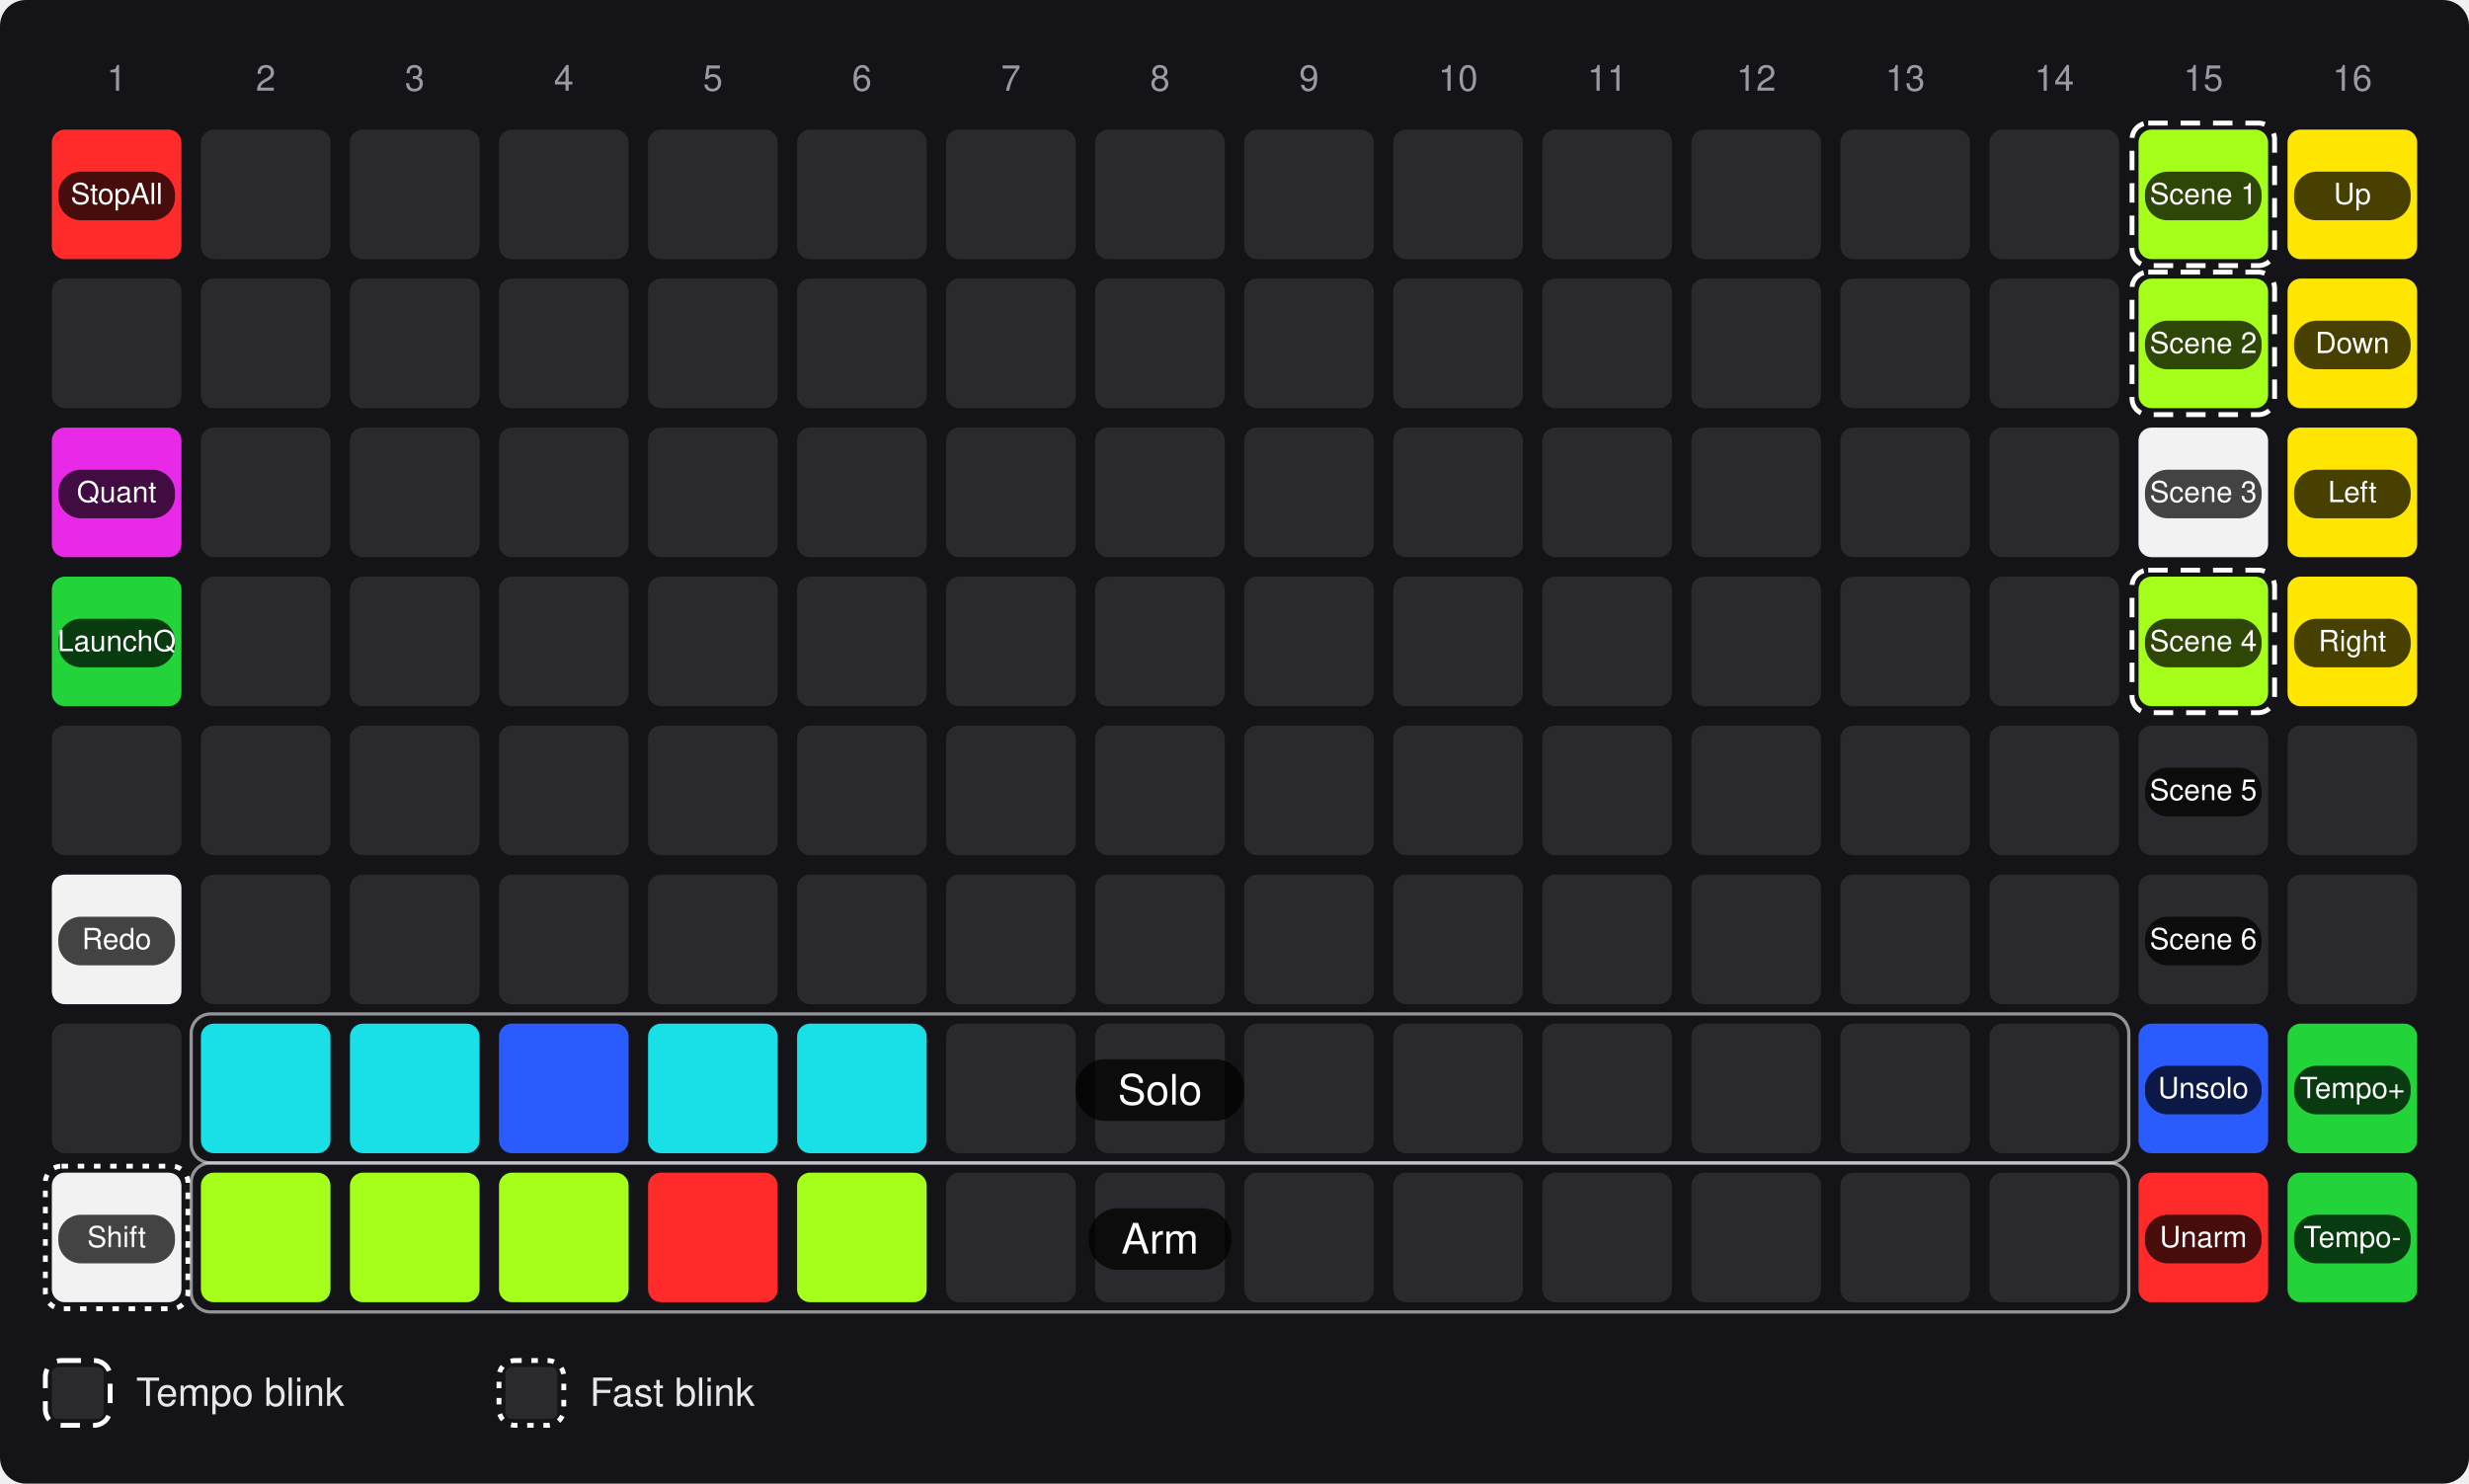
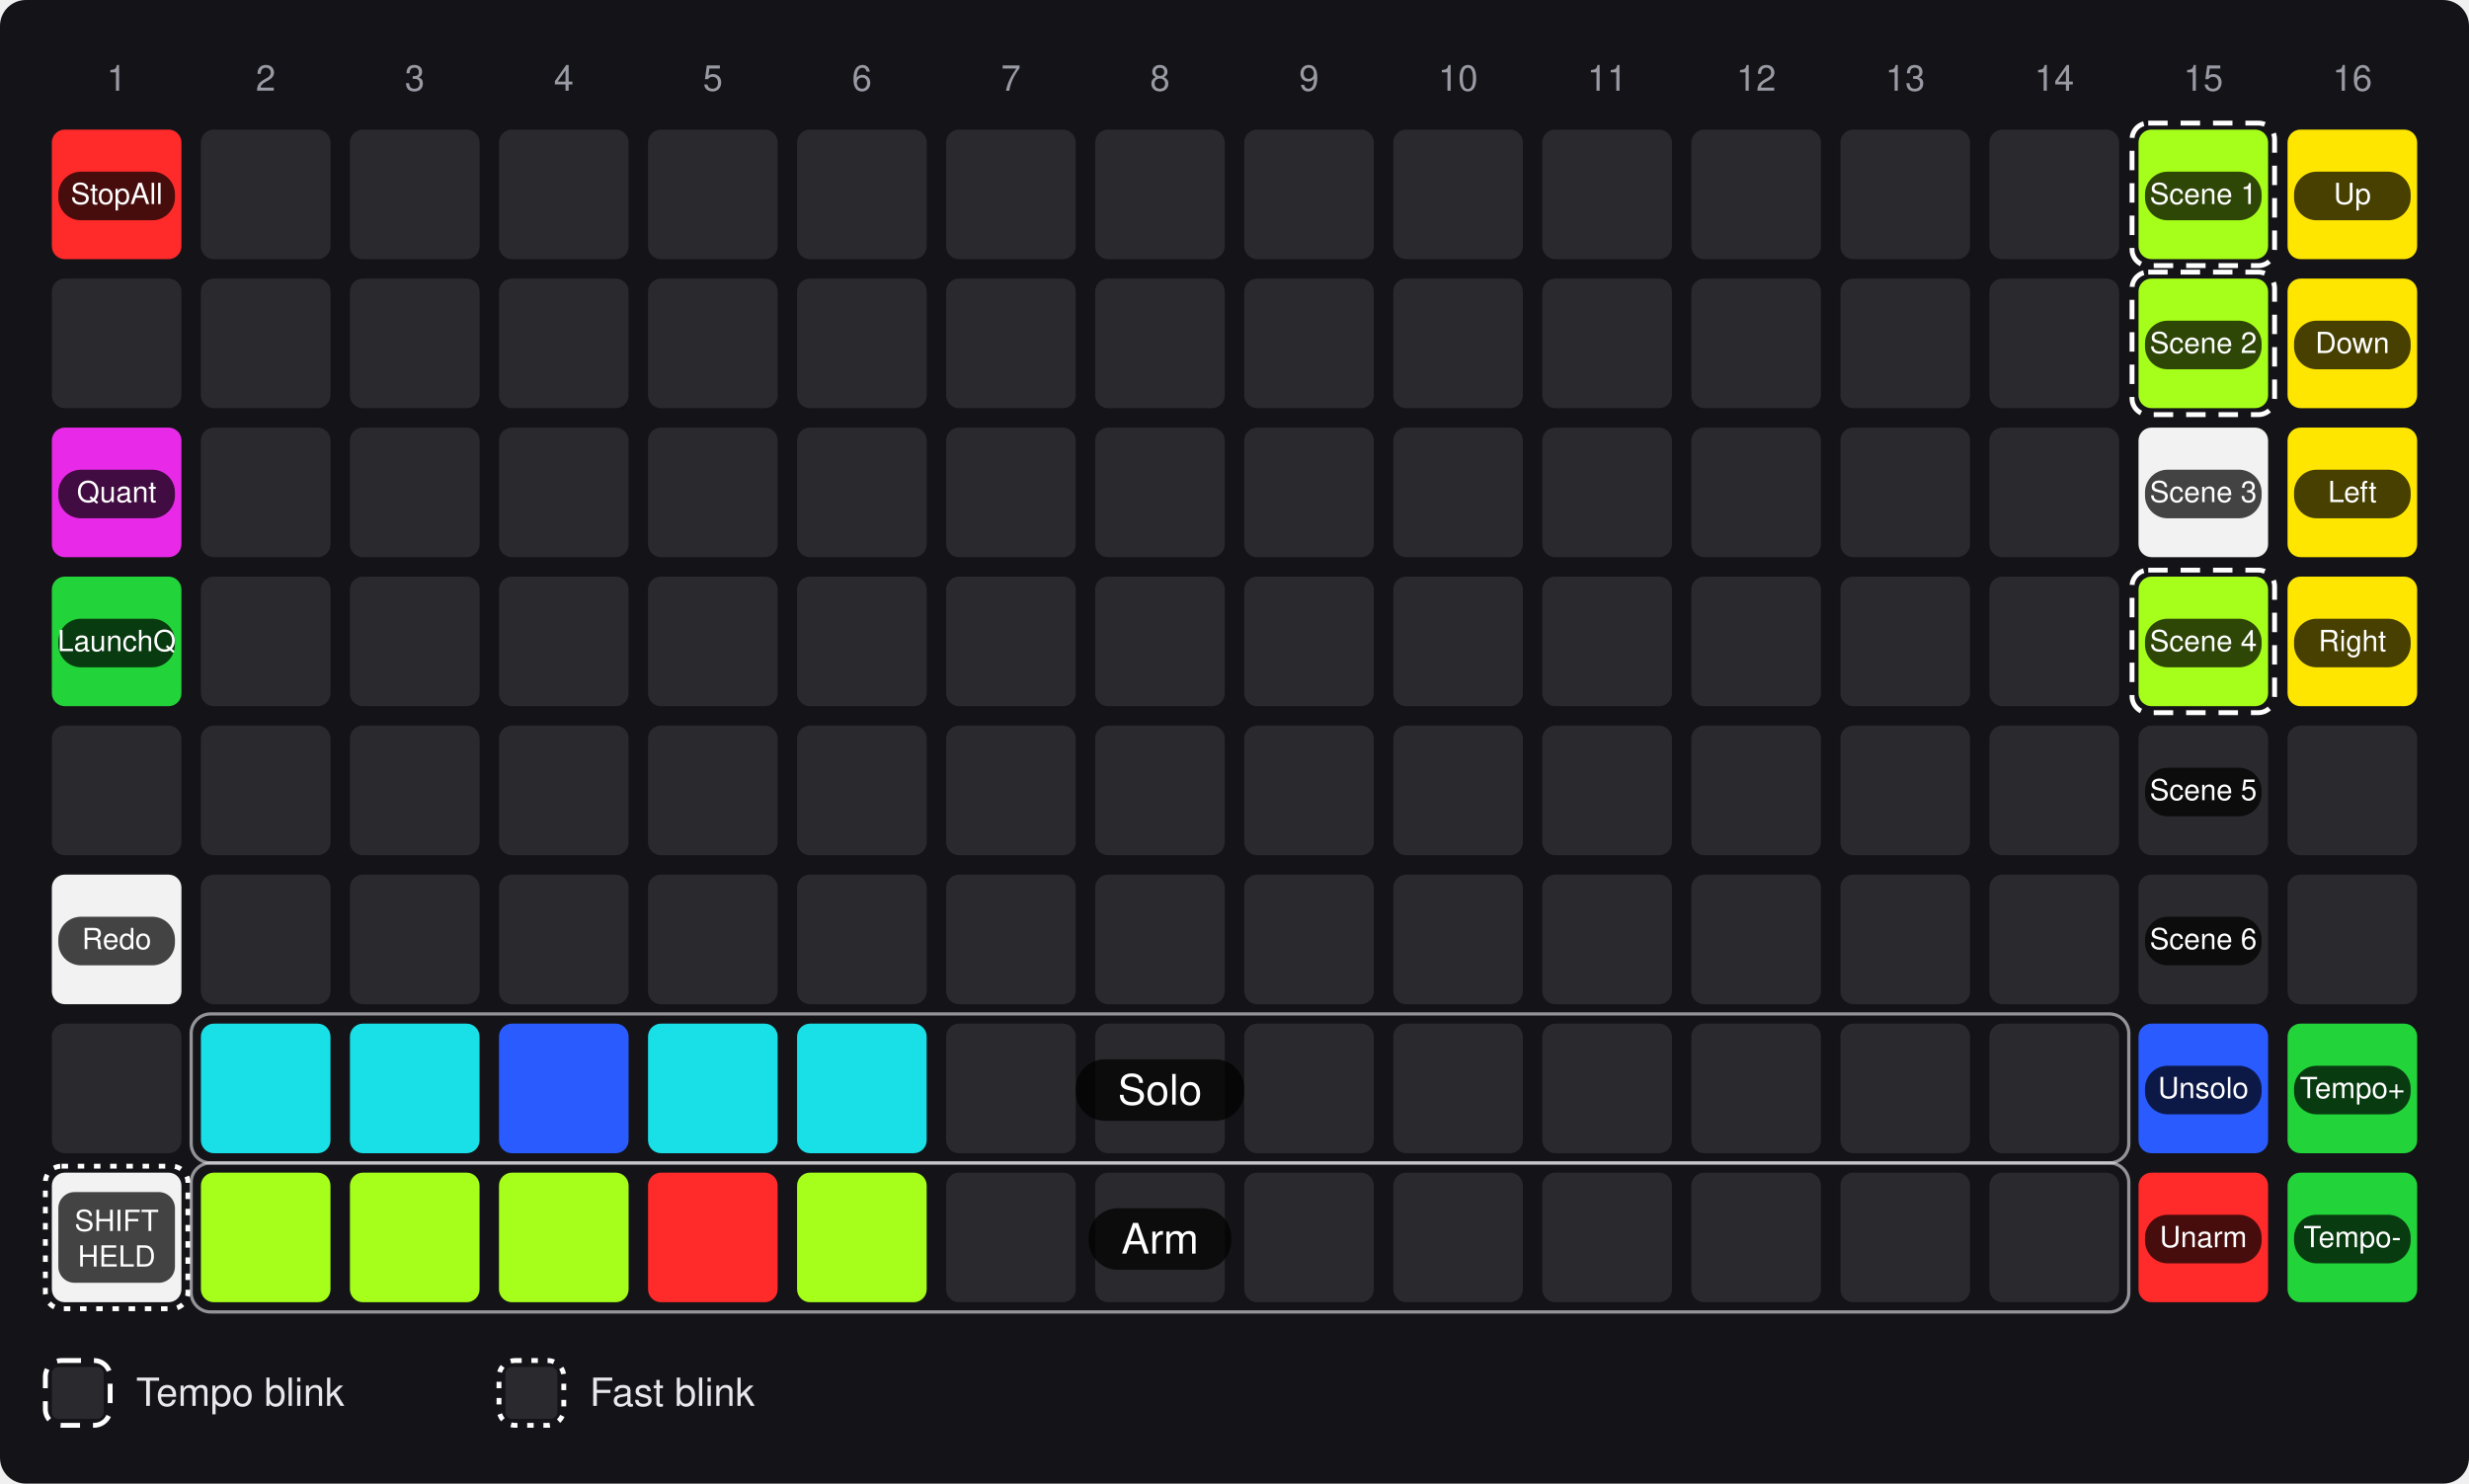
<svg xmlns="http://www.w3.org/2000/svg" width="762" height="458" viewBox="0 0 762 458" font-family="Helvetica, Arial, sans-serif">
  <rect x="0" y="0" width="762" height="458" rx="8" fill="#141418" />
  <text x="36" y="28" font-size="11" fill="#9a9aa4" text-anchor="middle">1</text>
  <text x="82" y="28" font-size="11" fill="#9a9aa4" text-anchor="middle">2</text>
  <text x="128" y="28" font-size="11" fill="#9a9aa4" text-anchor="middle">3</text>
  <text x="174" y="28" font-size="11" fill="#9a9aa4" text-anchor="middle">4</text>
  <text x="220" y="28" font-size="11" fill="#9a9aa4" text-anchor="middle">5</text>
  <text x="266" y="28" font-size="11" fill="#9a9aa4" text-anchor="middle">6</text>
  <text x="312" y="28" font-size="11" fill="#9a9aa4" text-anchor="middle">7</text>
  <text x="358" y="28" font-size="11" fill="#9a9aa4" text-anchor="middle">8</text>
  <text x="404" y="28" font-size="11" fill="#9a9aa4" text-anchor="middle">9</text>
  <text x="450" y="28" font-size="11" fill="#9a9aa4" text-anchor="middle">10</text>
  <text x="496" y="28" font-size="11" fill="#9a9aa4" text-anchor="middle">11</text>
  <text x="542" y="28" font-size="11" fill="#9a9aa4" text-anchor="middle">12</text>
  <text x="588" y="28" font-size="11" fill="#9a9aa4" text-anchor="middle">13</text>
  <text x="634" y="28" font-size="11" fill="#9a9aa4" text-anchor="middle">14</text>
  <text x="680" y="28" font-size="11" fill="#9a9aa4" text-anchor="middle">15</text>
  <text x="726" y="28" font-size="11" fill="#9a9aa4" text-anchor="middle">16</text>
  <rect x="16" y="40" width="40" height="40" rx="4" fill="#ff2a2a" />
  <rect x="16" y="86" width="40" height="40" rx="4" fill="#2a2a2e" />
  <rect x="16" y="132" width="40" height="40" rx="4" fill="#e82ae8" />
  <rect x="16" y="178" width="40" height="40" rx="4" fill="#22d43a" />
  <rect x="16" y="224" width="40" height="40" rx="4" fill="#2a2a2e" />
  <rect x="16" y="270" width="40" height="40" rx="4" fill="#f2f2f2" />
  <rect x="16" y="316" width="40" height="40" rx="4" fill="#2a2a2e" />
  <rect x="16" y="362" width="40" height="40" rx="4" fill="#f2f2f2" />
  <rect x="14" y="360" width="44" height="44" rx="5" fill="none" stroke="#ffffff" stroke-width="1.5" stroke-dasharray="2 3" />
  <rect x="62" y="40" width="40" height="40" rx="4" fill="#2a2a2e" />
  <rect x="62" y="86" width="40" height="40" rx="4" fill="#2a2a2e" />
  <rect x="62" y="132" width="40" height="40" rx="4" fill="#2a2a2e" />
  <rect x="62" y="178" width="40" height="40" rx="4" fill="#2a2a2e" />
  <rect x="62" y="224" width="40" height="40" rx="4" fill="#2a2a2e" />
  <rect x="62" y="270" width="40" height="40" rx="4" fill="#2a2a2e" />
  <rect x="62" y="316" width="40" height="40" rx="4" fill="#19e0e6" />
  <rect x="62" y="362" width="40" height="40" rx="4" fill="#a6ff1a" />
  <rect x="108" y="40" width="40" height="40" rx="4" fill="#2a2a2e" />
  <rect x="108" y="86" width="40" height="40" rx="4" fill="#2a2a2e" />
  <rect x="108" y="132" width="40" height="40" rx="4" fill="#2a2a2e" />
  <rect x="108" y="178" width="40" height="40" rx="4" fill="#2a2a2e" />
  <rect x="108" y="224" width="40" height="40" rx="4" fill="#2a2a2e" />
  <rect x="108" y="270" width="40" height="40" rx="4" fill="#2a2a2e" />
  <rect x="108" y="316" width="40" height="40" rx="4" fill="#19e0e6" />
  <rect x="108" y="362" width="40" height="40" rx="4" fill="#a6ff1a" />
  <rect x="154" y="40" width="40" height="40" rx="4" fill="#2a2a2e" />
  <rect x="154" y="86" width="40" height="40" rx="4" fill="#2a2a2e" />
  <rect x="154" y="132" width="40" height="40" rx="4" fill="#2a2a2e" />
  <rect x="154" y="178" width="40" height="40" rx="4" fill="#2a2a2e" />
  <rect x="154" y="224" width="40" height="40" rx="4" fill="#2a2a2e" />
  <rect x="154" y="270" width="40" height="40" rx="4" fill="#2a2a2e" />
  <rect x="154" y="316" width="40" height="40" rx="4" fill="#2a5bff" />
  <rect x="154" y="362" width="40" height="40" rx="4" fill="#a6ff1a" />
  <rect x="200" y="40" width="40" height="40" rx="4" fill="#2a2a2e" />
  <rect x="200" y="86" width="40" height="40" rx="4" fill="#2a2a2e" />
  <rect x="200" y="132" width="40" height="40" rx="4" fill="#2a2a2e" />
  <rect x="200" y="178" width="40" height="40" rx="4" fill="#2a2a2e" />
  <rect x="200" y="224" width="40" height="40" rx="4" fill="#2a2a2e" />
  <rect x="200" y="270" width="40" height="40" rx="4" fill="#2a2a2e" />
  <rect x="200" y="316" width="40" height="40" rx="4" fill="#19e0e6" />
  <rect x="200" y="362" width="40" height="40" rx="4" fill="#ff2a2a" />
  <rect x="246" y="40" width="40" height="40" rx="4" fill="#2a2a2e" />
  <rect x="246" y="86" width="40" height="40" rx="4" fill="#2a2a2e" />
  <rect x="246" y="132" width="40" height="40" rx="4" fill="#2a2a2e" />
  <rect x="246" y="178" width="40" height="40" rx="4" fill="#2a2a2e" />
  <rect x="246" y="224" width="40" height="40" rx="4" fill="#2a2a2e" />
  <rect x="246" y="270" width="40" height="40" rx="4" fill="#2a2a2e" />
  <rect x="246" y="316" width="40" height="40" rx="4" fill="#19e0e6" />
  <rect x="246" y="362" width="40" height="40" rx="4" fill="#a6ff1a" />
  <rect x="292" y="40" width="40" height="40" rx="4" fill="#2a2a2e" />
  <rect x="292" y="86" width="40" height="40" rx="4" fill="#2a2a2e" />
  <rect x="292" y="132" width="40" height="40" rx="4" fill="#2a2a2e" />
  <rect x="292" y="178" width="40" height="40" rx="4" fill="#2a2a2e" />
  <rect x="292" y="224" width="40" height="40" rx="4" fill="#2a2a2e" />
  <rect x="292" y="270" width="40" height="40" rx="4" fill="#2a2a2e" />
  <rect x="292" y="316" width="40" height="40" rx="4" fill="#2a2a2e" />
  <rect x="292" y="362" width="40" height="40" rx="4" fill="#2a2a2e" />
  <rect x="338" y="40" width="40" height="40" rx="4" fill="#2a2a2e" />
  <rect x="338" y="86" width="40" height="40" rx="4" fill="#2a2a2e" />
  <rect x="338" y="132" width="40" height="40" rx="4" fill="#2a2a2e" />
  <rect x="338" y="178" width="40" height="40" rx="4" fill="#2a2a2e" />
  <rect x="338" y="224" width="40" height="40" rx="4" fill="#2a2a2e" />
  <rect x="338" y="270" width="40" height="40" rx="4" fill="#2a2a2e" />
  <rect x="338" y="316" width="40" height="40" rx="4" fill="#2a2a2e" />
  <rect x="338" y="362" width="40" height="40" rx="4" fill="#2a2a2e" />
  <rect x="384" y="40" width="40" height="40" rx="4" fill="#2a2a2e" />
  <rect x="384" y="86" width="40" height="40" rx="4" fill="#2a2a2e" />
  <rect x="384" y="132" width="40" height="40" rx="4" fill="#2a2a2e" />
  <rect x="384" y="178" width="40" height="40" rx="4" fill="#2a2a2e" />
  <rect x="384" y="224" width="40" height="40" rx="4" fill="#2a2a2e" />
  <rect x="384" y="270" width="40" height="40" rx="4" fill="#2a2a2e" />
  <rect x="384" y="316" width="40" height="40" rx="4" fill="#2a2a2e" />
  <rect x="384" y="362" width="40" height="40" rx="4" fill="#2a2a2e" />
  <rect x="430" y="40" width="40" height="40" rx="4" fill="#2a2a2e" />
  <rect x="430" y="86" width="40" height="40" rx="4" fill="#2a2a2e" />
  <rect x="430" y="132" width="40" height="40" rx="4" fill="#2a2a2e" />
  <rect x="430" y="178" width="40" height="40" rx="4" fill="#2a2a2e" />
  <rect x="430" y="224" width="40" height="40" rx="4" fill="#2a2a2e" />
  <rect x="430" y="270" width="40" height="40" rx="4" fill="#2a2a2e" />
  <rect x="430" y="316" width="40" height="40" rx="4" fill="#2a2a2e" />
  <rect x="430" y="362" width="40" height="40" rx="4" fill="#2a2a2e" />
  <rect x="476" y="40" width="40" height="40" rx="4" fill="#2a2a2e" />
  <rect x="476" y="86" width="40" height="40" rx="4" fill="#2a2a2e" />
  <rect x="476" y="132" width="40" height="40" rx="4" fill="#2a2a2e" />
  <rect x="476" y="178" width="40" height="40" rx="4" fill="#2a2a2e" />
  <rect x="476" y="224" width="40" height="40" rx="4" fill="#2a2a2e" />
  <rect x="476" y="270" width="40" height="40" rx="4" fill="#2a2a2e" />
  <rect x="476" y="316" width="40" height="40" rx="4" fill="#2a2a2e" />
  <rect x="476" y="362" width="40" height="40" rx="4" fill="#2a2a2e" />
  <rect x="522" y="40" width="40" height="40" rx="4" fill="#2a2a2e" />
  <rect x="522" y="86" width="40" height="40" rx="4" fill="#2a2a2e" />
  <rect x="522" y="132" width="40" height="40" rx="4" fill="#2a2a2e" />
  <rect x="522" y="178" width="40" height="40" rx="4" fill="#2a2a2e" />
  <rect x="522" y="224" width="40" height="40" rx="4" fill="#2a2a2e" />
  <rect x="522" y="270" width="40" height="40" rx="4" fill="#2a2a2e" />
  <rect x="522" y="316" width="40" height="40" rx="4" fill="#2a2a2e" />
  <rect x="522" y="362" width="40" height="40" rx="4" fill="#2a2a2e" />
  <rect x="568" y="40" width="40" height="40" rx="4" fill="#2a2a2e" />
  <rect x="568" y="86" width="40" height="40" rx="4" fill="#2a2a2e" />
  <rect x="568" y="132" width="40" height="40" rx="4" fill="#2a2a2e" />
  <rect x="568" y="178" width="40" height="40" rx="4" fill="#2a2a2e" />
  <rect x="568" y="224" width="40" height="40" rx="4" fill="#2a2a2e" />
  <rect x="568" y="270" width="40" height="40" rx="4" fill="#2a2a2e" />
  <rect x="568" y="316" width="40" height="40" rx="4" fill="#2a2a2e" />
  <rect x="568" y="362" width="40" height="40" rx="4" fill="#2a2a2e" />
  <rect x="614" y="40" width="40" height="40" rx="4" fill="#2a2a2e" />
  <rect x="614" y="86" width="40" height="40" rx="4" fill="#2a2a2e" />
  <rect x="614" y="132" width="40" height="40" rx="4" fill="#2a2a2e" />
  <rect x="614" y="178" width="40" height="40" rx="4" fill="#2a2a2e" />
  <rect x="614" y="224" width="40" height="40" rx="4" fill="#2a2a2e" />
  <rect x="614" y="270" width="40" height="40" rx="4" fill="#2a2a2e" />
  <rect x="614" y="316" width="40" height="40" rx="4" fill="#2a2a2e" />
  <rect x="614" y="362" width="40" height="40" rx="4" fill="#2a2a2e" />
  <rect x="660" y="40" width="40" height="40" rx="4" fill="#a6ff1a" />
  <rect x="658" y="38" width="44" height="44" rx="5" fill="none" stroke="#ffffff" stroke-width="1.5" stroke-dasharray="6 4" />
  <rect x="660" y="86" width="40" height="40" rx="4" fill="#a6ff1a" />
  <rect x="658" y="84" width="44" height="44" rx="5" fill="none" stroke="#ffffff" stroke-width="1.5" stroke-dasharray="6 4" />
  <rect x="660" y="132" width="40" height="40" rx="4" fill="#f2f2f2" />
  <rect x="660" y="178" width="40" height="40" rx="4" fill="#a6ff1a" />
  <rect x="658" y="176" width="44" height="44" rx="5" fill="none" stroke="#ffffff" stroke-width="1.5" stroke-dasharray="6 4" />
  <rect x="660" y="224" width="40" height="40" rx="4" fill="#2a2a2e" />
  <rect x="660" y="270" width="40" height="40" rx="4" fill="#2a2a2e" />
  <rect x="660" y="316" width="40" height="40" rx="4" fill="#2a5bff" />
  <rect x="660" y="362" width="40" height="40" rx="4" fill="#ff2a2a" />
  <rect x="706" y="40" width="40" height="40" rx="4" fill="#ffe600" />
  <rect x="706" y="86" width="40" height="40" rx="4" fill="#ffe600" />
  <rect x="706" y="132" width="40" height="40" rx="4" fill="#ffe600" />
  <rect x="706" y="178" width="40" height="40" rx="4" fill="#ffe600" />
  <rect x="706" y="224" width="40" height="40" rx="4" fill="#2a2a2e" />
  <rect x="706" y="270" width="40" height="40" rx="4" fill="#2a2a2e" />
  <rect x="706" y="316" width="40" height="40" rx="4" fill="#22d43a" />
  <rect x="706" y="362" width="40" height="40" rx="4" fill="#22d43a" />
  <rect x="18" y="53" width="36" height="15" rx="7" fill="#000000" fill-opacity="0.72" />
  <text x="36" y="63" font-size="9" fill="#ffffff" text-anchor="middle">StopAll</text>
  <rect x="18" y="145" width="36" height="15" rx="7" fill="#000000" fill-opacity="0.72" />
  <text x="36" y="155" font-size="9" fill="#ffffff" text-anchor="middle">Quant</text>
  <rect x="18" y="191" width="36" height="15" rx="7" fill="#000000" fill-opacity="0.72" />
  <text x="36" y="201" font-size="9" fill="#ffffff" text-anchor="middle">LaunchQ</text>
  <rect x="18" y="283" width="36" height="15" rx="7" fill="#000000" fill-opacity="0.72" />
  <text x="36" y="293" font-size="9" fill="#ffffff" text-anchor="middle">Redo</text>
-   <rect x="18" y="375" width="36" height="15" rx="7" fill="#000000" fill-opacity="0.72" />
-   <text x="36" y="385" font-size="9" fill="#ffffff" text-anchor="middle">Shift</text>
+   <rect x="18" y="368" width="36" height="28" rx="5" fill="#000000" fill-opacity="0.72" />
+   <text x="36" y="380" font-size="9" fill="#ffffff" text-anchor="middle">SHIFT</text>
+   <text x="36" y="391" font-size="9" fill="#ffffff" text-anchor="middle">HELD</text>
  <rect x="662" y="53" width="36" height="15" rx="7" fill="#000000" fill-opacity="0.72" />
  <text x="680" y="63" font-size="9" fill="#ffffff" text-anchor="middle">Scene 1</text>
  <rect x="662" y="99" width="36" height="15" rx="7" fill="#000000" fill-opacity="0.72" />
  <text x="680" y="109" font-size="9" fill="#ffffff" text-anchor="middle">Scene 2</text>
  <rect x="662" y="145" width="36" height="15" rx="7" fill="#000000" fill-opacity="0.72" />
  <text x="680" y="155" font-size="9" fill="#ffffff" text-anchor="middle">Scene 3</text>
  <rect x="662" y="191" width="36" height="15" rx="7" fill="#000000" fill-opacity="0.72" />
  <text x="680" y="201" font-size="9" fill="#ffffff" text-anchor="middle">Scene 4</text>
  <rect x="662" y="237" width="36" height="15" rx="7" fill="#000000" fill-opacity="0.72" />
  <text x="680" y="247" font-size="9" fill="#ffffff" text-anchor="middle">Scene 5</text>
  <rect x="662" y="283" width="36" height="15" rx="7" fill="#000000" fill-opacity="0.72" />
  <text x="680" y="293" font-size="9" fill="#ffffff" text-anchor="middle">Scene 6</text>
  <rect x="662" y="329" width="36" height="15" rx="7" fill="#000000" fill-opacity="0.72" />
  <text x="680" y="339" font-size="9" fill="#ffffff" text-anchor="middle">Unsolo</text>
  <rect x="662" y="375" width="36" height="15" rx="7" fill="#000000" fill-opacity="0.72" />
  <text x="680" y="385" font-size="9" fill="#ffffff" text-anchor="middle">Unarm</text>
  <rect x="708" y="53" width="36" height="15" rx="7" fill="#000000" fill-opacity="0.72" />
  <text x="726" y="63" font-size="9" fill="#ffffff" text-anchor="middle">Up</text>
  <rect x="708" y="99" width="36" height="15" rx="7" fill="#000000" fill-opacity="0.72" />
  <text x="726" y="109" font-size="9" fill="#ffffff" text-anchor="middle">Down</text>
  <rect x="708" y="145" width="36" height="15" rx="7" fill="#000000" fill-opacity="0.72" />
  <text x="726" y="155" font-size="9" fill="#ffffff" text-anchor="middle">Left</text>
  <rect x="708" y="191" width="36" height="15" rx="7" fill="#000000" fill-opacity="0.72" />
  <text x="726" y="201" font-size="9" fill="#ffffff" text-anchor="middle">Right</text>
  <rect x="708" y="329" width="36" height="15" rx="7" fill="#000000" fill-opacity="0.72" />
  <text x="726" y="339" font-size="9" fill="#ffffff" text-anchor="middle">Tempo+</text>
  <rect x="708" y="375" width="36" height="15" rx="7" fill="#000000" fill-opacity="0.72" />
  <text x="726" y="385" font-size="9" fill="#ffffff" text-anchor="middle">Tempo-</text>
  <rect x="59" y="313" width="598" height="46" rx="6" fill="none" stroke="#e8e8ec" stroke-width="1" stroke-opacity="0.6" />
  <rect x="332" y="327" width="52" height="19" rx="9" fill="#000000" fill-opacity="0.72" />
  <text x="358" y="341" font-size="13" fill="#ffffff" text-anchor="middle">Solo</text>
  <rect x="59" y="359" width="598" height="46" rx="6" fill="none" stroke="#e8e8ec" stroke-width="1" stroke-opacity="0.6" />
  <rect x="336" y="373" width="44" height="19" rx="9" fill="#000000" fill-opacity="0.72" />
  <text x="358" y="387" font-size="13" fill="#ffffff" text-anchor="middle">Arm</text>
  <rect x="16" y="422" width="16" height="16" rx="2" fill="#2a2a2e" />
  <rect x="14" y="420" width="20" height="20" rx="5" fill="none" stroke="#ffffff" stroke-width="1.5" stroke-dasharray="6 4" />
  <text x="42" y="434" font-size="12" fill="#e8e8ec">Tempo blink</text>
  <rect x="156" y="422" width="16" height="16" rx="2" fill="#2a2a2e" />
  <rect x="154" y="420" width="20" height="20" rx="5" fill="none" stroke="#ffffff" stroke-width="1.5" stroke-dasharray="2 3" />
  <text x="182" y="434" font-size="12" fill="#e8e8ec">Fast blink</text>
</svg>
